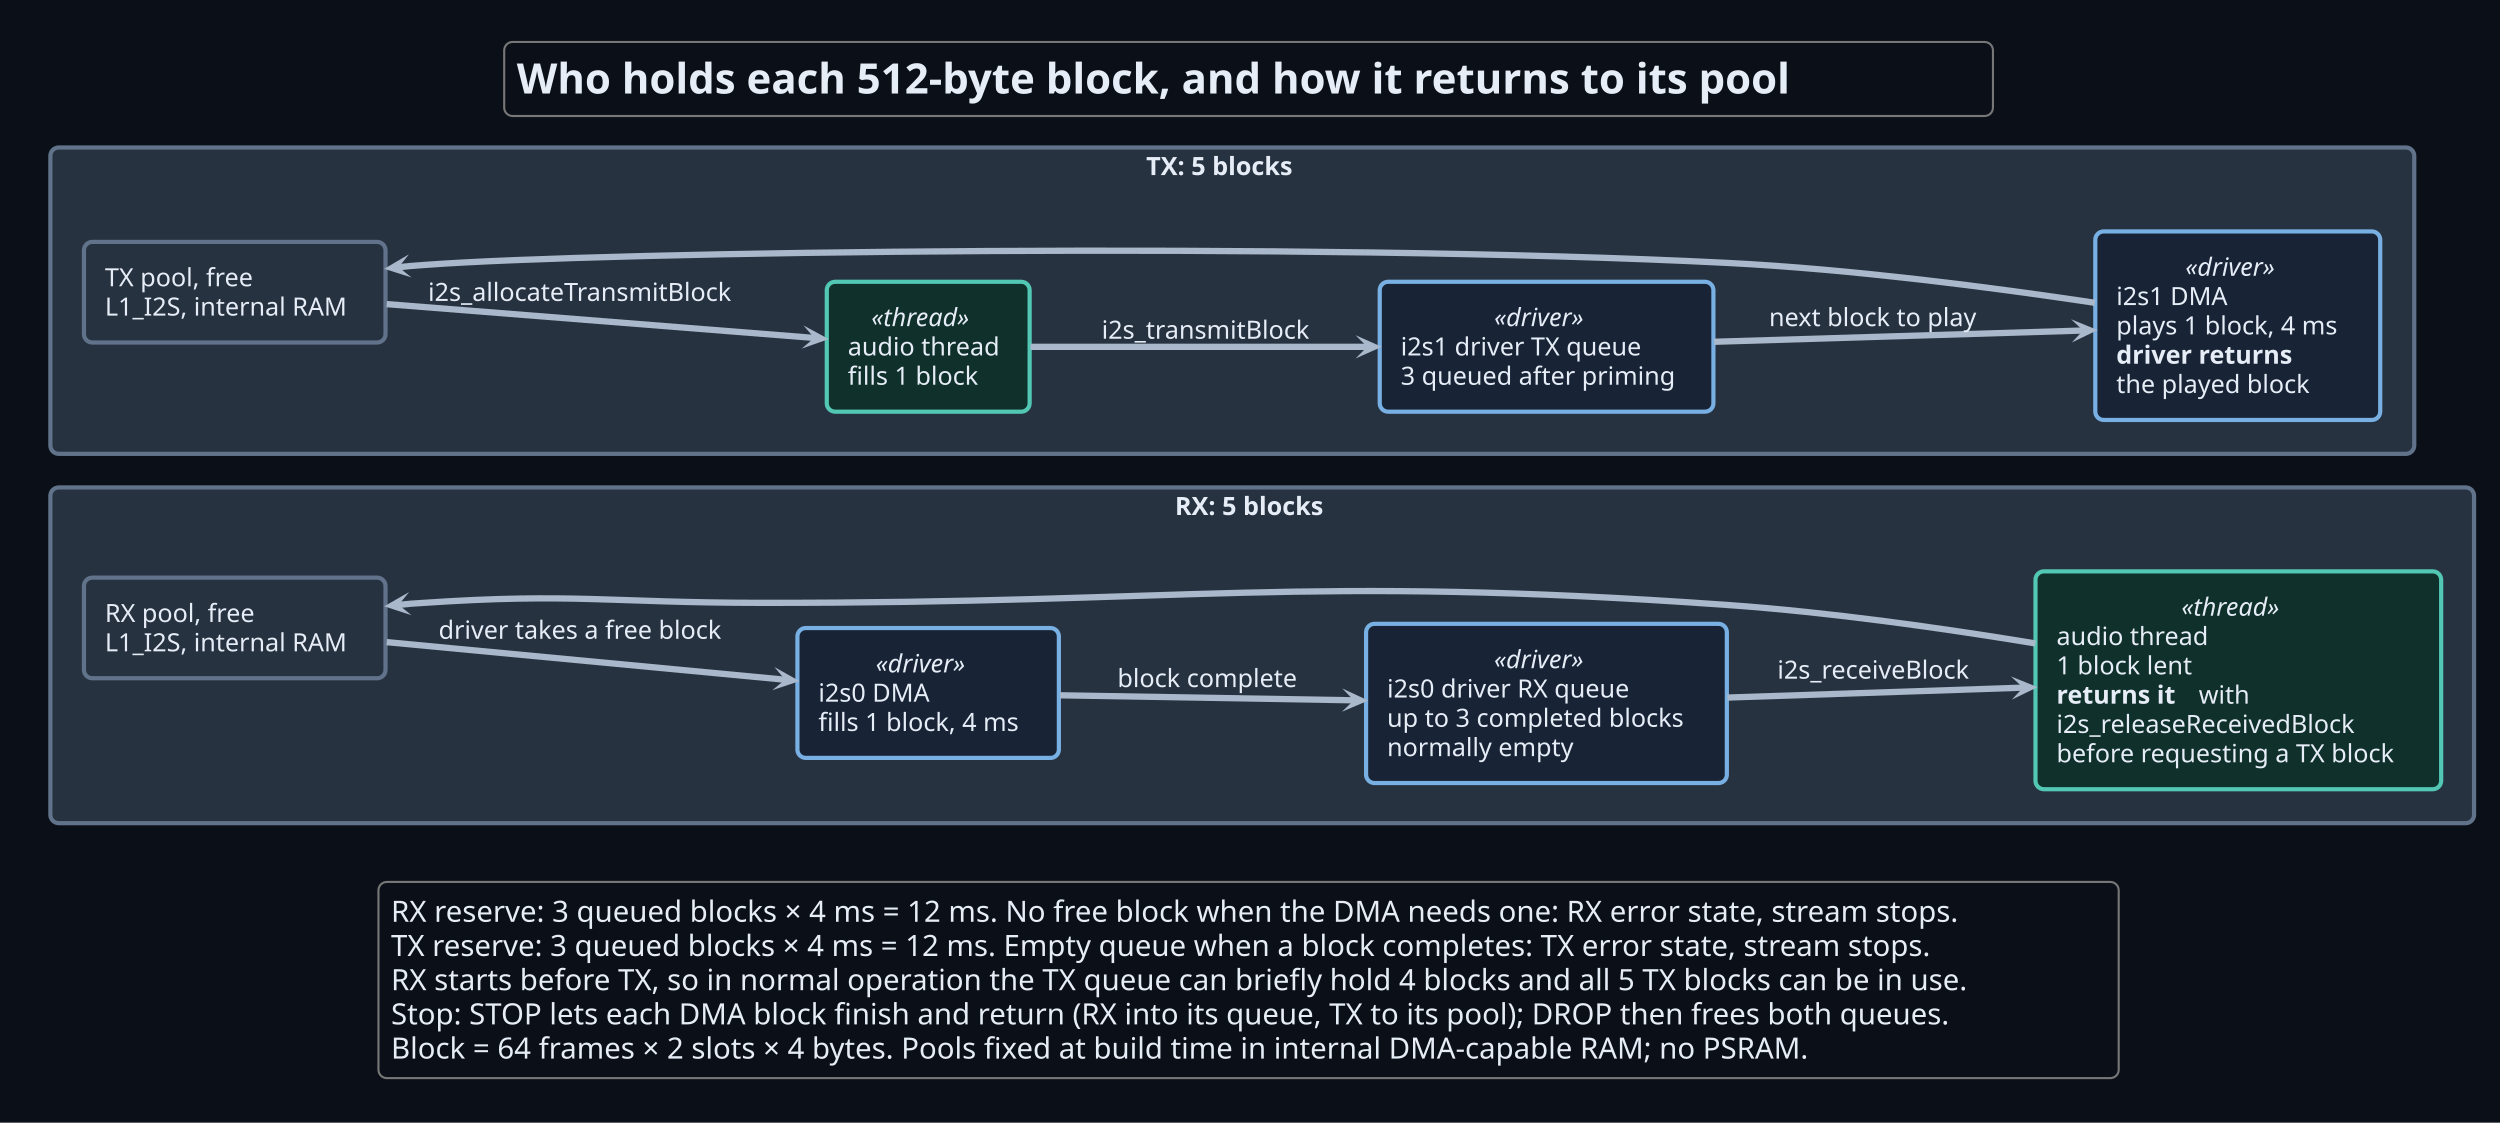
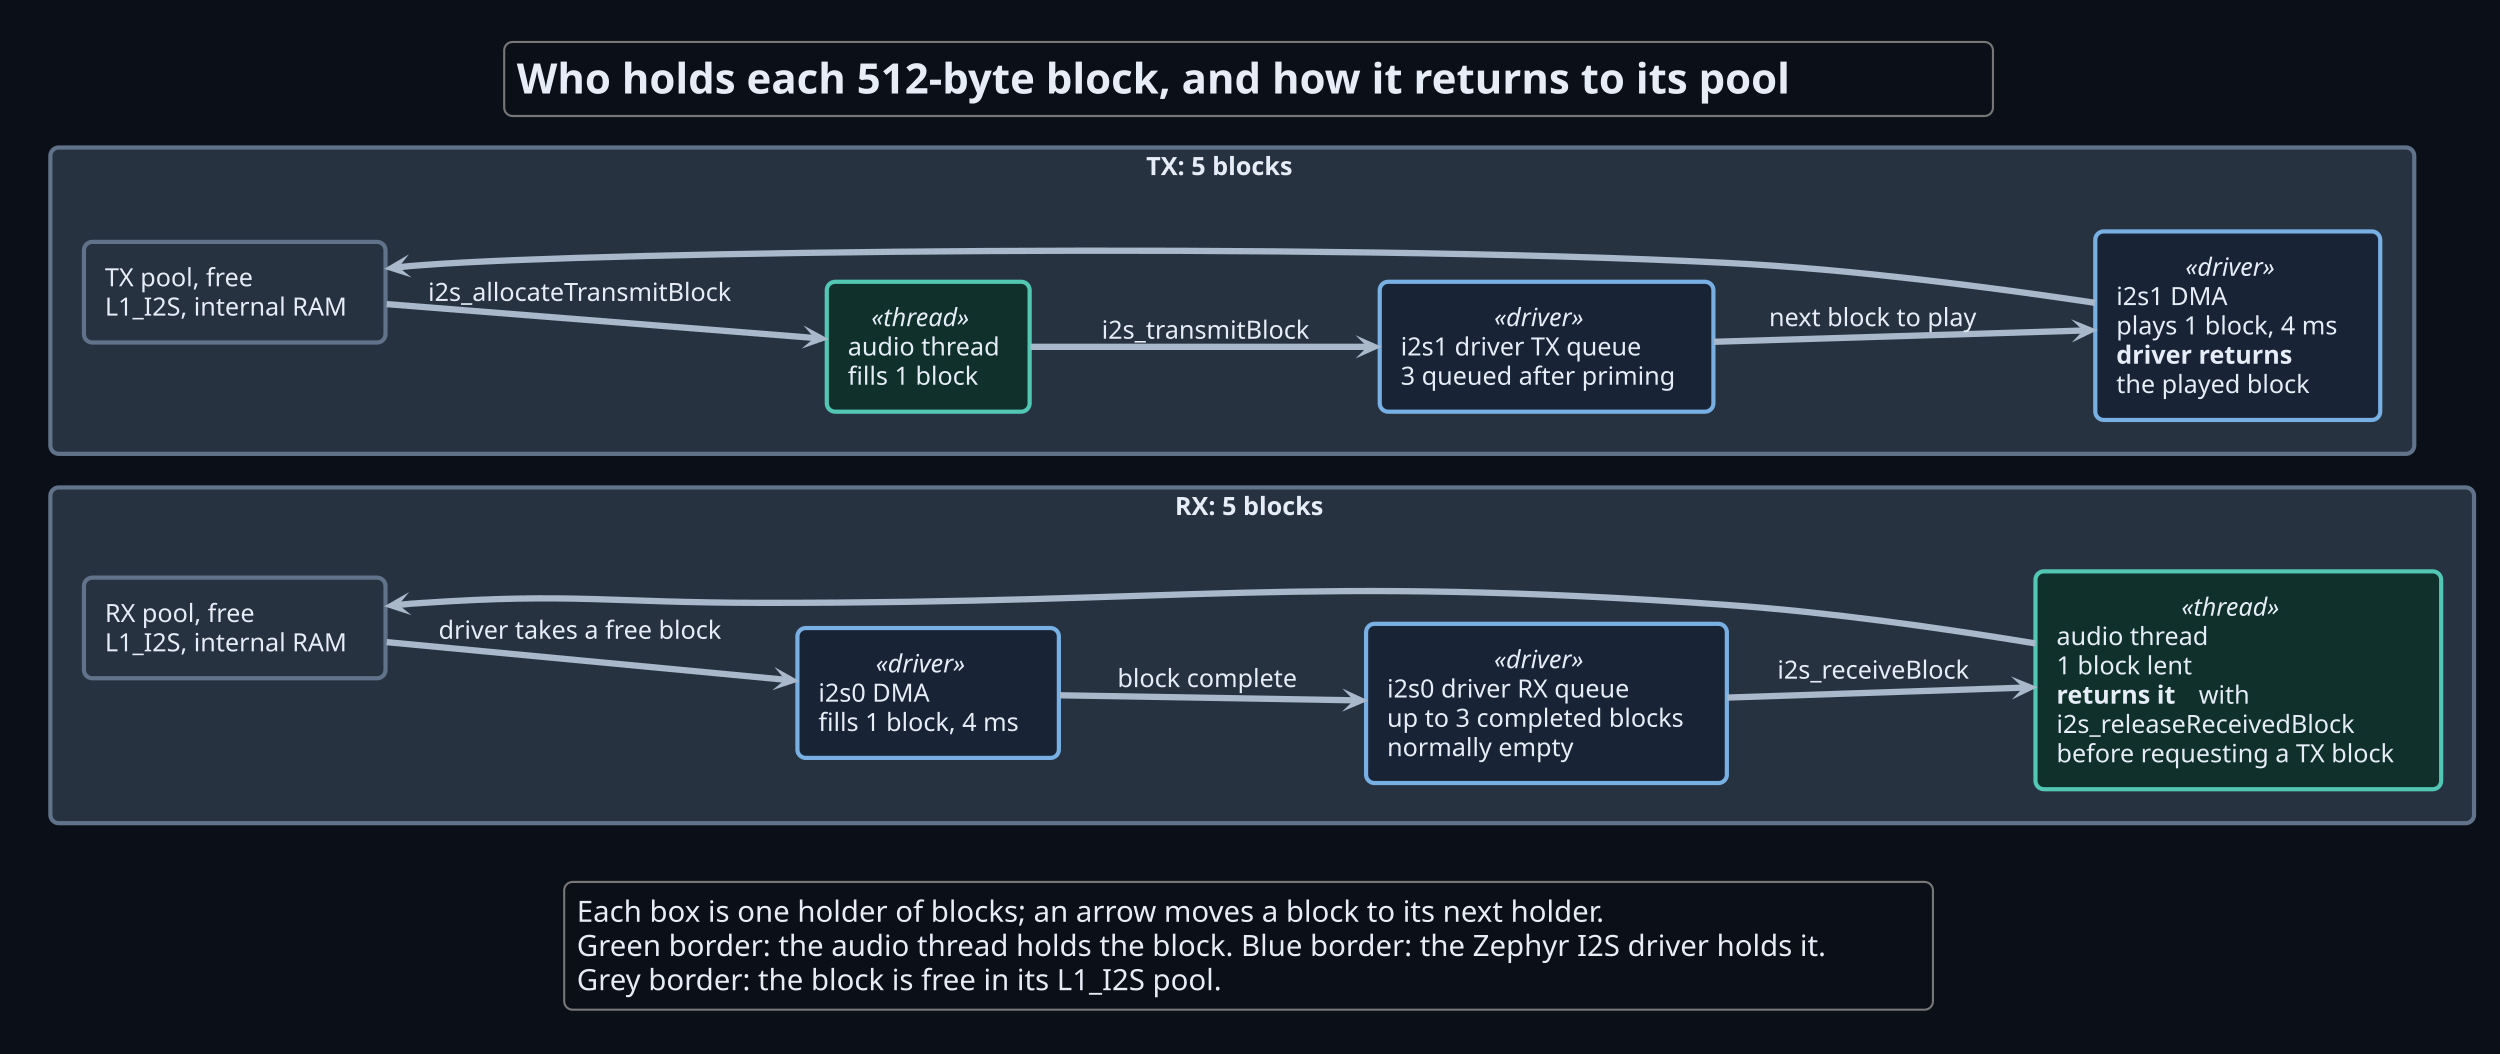
- <svg xmlns="http://www.w3.org/2000/svg" version="1.1" data-diagram-type="DESCRIPTION" style="width:1241px;height:557px;background:#0B1018;" width="1241.667px" height="557.292px" viewBox="0 0 1241 557" zoomAndPan="magnify" preserveAspectRatio="none" contentStyleType="text/css">
+ <svg xmlns="http://www.w3.org/2000/svg" version="1.1" data-diagram-type="DESCRIPTION" style="width:1241px;height:523px;background:#0B1018;" width="1241.667px" height="523.958px" viewBox="0 0 1241 523" zoomAndPan="magnify" preserveAspectRatio="none" contentStyleType="text/css">
  <defs />
  <g font-family="sans-serif" lengthAdjust="spacing">
-     <rect x="0" y="0" width="1241.667" height="557.292" fill="#0B1018" style="stroke:none;" />
+     <rect x="0" y="0" width="1241.667" height="523.958" fill="#0B1018" style="stroke:none;" />
    <g class="title" data-source-line="23">
      <rect x="250.281" y="20.833" width="739.022" height="36.751" fill="none" style="stroke:#777;stroke-width:1.042;" rx="4.167" ry="4.167" />
      <text x="256.531" y="46.421" fill="#E6EDF7" font-size="20.833" textLength="726.522" font-weight="700">Who holds each 512-byte block, and how it returns to its pool</text>
    </g>
    <g class="cluster" data-qualified-name="receiveSide" id="ent0001" data-source-line="25">
      <rect x="25" y="241.96" width="1203.125" height="166.667" fill="#273241" style="stroke:#61738A;stroke-width:2.083;" rx="4.167" ry="4.167" />
      <text x="583.24" y="255.646" fill="#E6EDF7" font-size="12.5" textLength="86.646" font-weight="700">RX: 5 blocks</text>
    </g>
    <g class="cluster" data-qualified-name="transmitSide" id="ent0006" data-source-line="31">
      <rect x="25" y="73.21" width="1173.438" height="152.083" fill="#273241" style="stroke:#61738A;stroke-width:2.083;" rx="4.167" ry="4.167" />
      <text x="568.945" y="86.896" fill="#E6EDF7" font-size="12.5" textLength="85.547" font-weight="700">TX: 5 blocks</text>
    </g>
    <g class="entity" data-qualified-name="receiveSide.receivePool" id="ent0002" data-source-line="26">
      <rect x="41.667" y="286.751" width="149.697" height="49.935" fill="#273241" style="stroke:#61738A;stroke-width:2.083;" rx="4.167" ry="4.167" />
      <text x="52.083" y="308.771" fill="#E6EDF7" font-size="12.5" textLength="80.792">RX pool, free</text>
      <text x="52.083" y="323.322" fill="#E6EDF7" font-size="12.5" textLength="128.864">L1_I2S, internal RAM</text>
    </g>
    <g class="entity" data-qualified-name="receiveSide.receiveDMA" id="ent0003" data-source-line="27">
      <rect x="395.833" y="311.751" width="129.793" height="64.486" fill="#182436" style="stroke:#78B0E4;stroke-width:2.083;" rx="4.167" ry="4.167" />
      <text x="434.695" y="333.771" fill="#E6EDF7" font-size="12.5" textLength="52.069" font-style="italic">«driver»</text>
      <text x="406.25" y="348.322" fill="#E6EDF7" font-size="12.5" textLength="58.826">i2s0 DMA</text>
      <text x="406.25" y="362.872" fill="#E6EDF7" font-size="12.5" textLength="108.96">fills 1 block, 4 ms</text>
    </g>
    <g class="entity" data-qualified-name="receiveSide.receiveQueue" id="ent0004" data-source-line="28">
      <rect x="678.125" y="309.668" width="179.085" height="79.036" fill="#182436" style="stroke:#78B0E4;stroke-width:2.083;" rx="4.167" ry="4.167" />
      <text x="741.633" y="331.687" fill="#E6EDF7" font-size="12.5" textLength="52.069" font-style="italic">«driver»</text>
      <text x="688.542" y="346.238" fill="#E6EDF7" font-size="12.5" textLength="130.994">i2s0 driver RX queue</text>
      <text x="688.542" y="360.789" fill="#E6EDF7" font-size="12.5" textLength="158.252">up to 3 completed blocks</text>
      <text x="688.542" y="375.34" fill="#E6EDF7" font-size="12.5" textLength="98.962">normally empty</text>
    </g>
    <g class="entity" data-qualified-name="receiveSide.receiveThread" id="ent0005" data-source-line="29">
      <rect x="1010.417" y="283.626" width="201.375" height="108.138" fill="#10302B" style="stroke:#52C7B4;stroke-width:2.083;" rx="4.167" ry="4.167" />
      <text x="1082.833" y="305.646" fill="#E6EDF7" font-size="12.5" textLength="56.543" font-style="italic">«thread»</text>
      <text x="1020.833" y="320.197" fill="#E6EDF7" font-size="12.5" textLength="79.858">audio thread</text>
      <text x="1020.833" y="334.747" fill="#E6EDF7" font-size="12.5" textLength="73.053">1 block lent</text>
      <text x="1020.833" y="349.298" fill="#E6EDF7" font-size="12.5" textLength="66.632" font-weight="700">returns it</text>
      <text x="1091.439" y="349.298" fill="#E6EDF7" font-size="12.5" textLength="26.52">with</text>
      <text x="1020.833" y="363.849" fill="#E6EDF7" font-size="12.5" textLength="161.285">i2s_releaseReceivedBlock</text>
      <text x="1020.833" y="378.4" fill="#E6EDF7" font-size="12.5" textLength="180.542">before requesting a TX block</text>
    </g>
    <g class="entity" data-qualified-name="transmitSide.transmitPool" id="ent0007" data-source-line="32">
      <rect x="41.667" y="120.085" width="149.697" height="49.935" fill="#273241" style="stroke:#61738A;stroke-width:2.083;" rx="4.167" ry="4.167" />
      <text x="52.083" y="142.104" fill="#E6EDF7" font-size="12.5" textLength="79.742">TX pool, free</text>
      <text x="52.083" y="156.655" fill="#E6EDF7" font-size="12.5" textLength="128.864">L1_I2S, internal RAM</text>
    </g>
    <g class="entity" data-qualified-name="transmitSide.transmitThread" id="ent0008" data-source-line="33">
      <rect x="410.417" y="139.876" width="100.692" height="64.486" fill="#10302B" style="stroke:#52C7B4;stroke-width:2.083;" rx="4.167" ry="4.167" />
      <text x="432.491" y="161.896" fill="#E6EDF7" font-size="12.5" textLength="56.543" font-style="italic">«thread»</text>
      <text x="420.833" y="176.447" fill="#E6EDF7" font-size="12.5" textLength="79.858">audio thread</text>
      <text x="420.833" y="190.997" fill="#E6EDF7" font-size="12.5" textLength="70.398">fills 1 block</text>
    </g>
    <g class="entity" data-qualified-name="transmitSide.transmitQueue" id="ent0009" data-source-line="34">
      <rect x="684.896" y="139.876" width="165.645" height="64.486" fill="#182436" style="stroke:#78B0E4;stroke-width:2.083;" rx="4.167" ry="4.167" />
      <text x="741.684" y="161.896" fill="#E6EDF7" font-size="12.5" textLength="52.069" font-style="italic">«driver»</text>
      <text x="695.313" y="176.447" fill="#E6EDF7" font-size="12.5" textLength="129.944">i2s1 driver TX queue</text>
      <text x="695.313" y="190.997" fill="#E6EDF7" font-size="12.5" textLength="144.812">3 queued after priming</text>
    </g>
    <g class="entity" data-qualified-name="transmitSide.transmitDMA" id="ent0010" data-source-line="35">
      <rect x="1040.104" y="114.876" width="141.439" height="93.587" fill="#182436" style="stroke:#78B0E4;stroke-width:2.083;" rx="4.167" ry="4.167" />
      <text x="1084.789" y="136.896" fill="#E6EDF7" font-size="12.5" textLength="52.069" font-style="italic">«driver»</text>
      <text x="1050.521" y="151.447" fill="#E6EDF7" font-size="12.5" textLength="58.826">i2s1 DMA</text>
      <text x="1050.521" y="165.997" fill="#E6EDF7" font-size="12.5" textLength="120.605">plays 1 block, 4 ms</text>
      <text x="1050.521" y="180.548" fill="#E6EDF7" font-size="12.5" textLength="98.56" font-weight="700">driver returns</text>
      <text x="1050.521" y="195.099" fill="#E6EDF7" font-size="12.5" textLength="103.717">the played block</text>
    </g>
    <g class="link" data-entity-1="ent0002" data-entity-2="ent0003" id="lnk11" data-link-type="dependency">
      <polygon points="395.58,337.974,386.638,332.945,390.395,337.484,385.855,341.241,395.58,337.974" fill="#A9B8CA" style="stroke:#A9B8CA;stroke-width:1.042;stroke-linejoin:miter;stroke-miterlimit:10;" />
      <path d="M191.958,318.758 C252.696,324.49 332.527,332.023 390.395,337.484" style="stroke:#A9B8CA;stroke-width:3.125;" fill="none" />
      <text x="217.708" y="317.104" fill="#E6EDF7" font-size="12.5" textLength="152.417">driver takes a free block</text>
    </g>
    <g class="link" data-entity-1="ent0003" data-entity-2="ent0004" id="lnk12" data-link-type="dependency">
      <polygon points="677.954,347.735,668.651,343.409,672.746,347.646,668.509,351.741,677.954,347.735" fill="#A9B8CA" style="stroke:#A9B8CA;stroke-width:1.042;stroke-linejoin:miter;stroke-miterlimit:10;" />
      <path d="M526.223,345.141 C570.308,345.895 624.182,346.816 672.746,347.646" style="stroke:#A9B8CA;stroke-width:3.125;" fill="none" />
      <text x="554.688" y="341.062" fill="#E6EDF7" font-size="12.5" textLength="95.526">block complete</text>
    </g>
    <g class="link" data-entity-1="ent0004" data-entity-2="ent0005" id="lnk13" data-link-type="dependency">
      <polygon points="1010.164,341.143,1000.654,337.293,1004.958,341.318,1000.934,345.622,1010.164,341.143" fill="#A9B8CA" style="stroke:#A9B8CA;stroke-width:1.042;stroke-linejoin:miter;stroke-miterlimit:10;" />
      <path d="M857.491,346.271 C904.28,344.699 956.63,342.941 1004.958,341.318" style="stroke:#A9B8CA;stroke-width:3.125;" fill="none" />
      <text x="882.292" y="336.896" fill="#E6EDF7" font-size="12.5" textLength="103.949">i2s_receiveBlock</text>
    </g>
    <g class="link" data-entity-1="ent0002" data-entity-2="ent0005" id="lnk14" data-link-type="dependency">
      <polygon points="192.003,300.843,201.757,304.025,197.184,300.308,200.901,295.736,192.003,300.843" fill="#A9B8CA" style="stroke:#A9B8CA;stroke-width:1.042;stroke-linejoin:miter;stroke-miterlimit:10;" />
      <path d="M197.184,300.308 C203.403,299.666 204.421,299.654 210.417,299.251 C284.324,294.291 303.009,299.171 377.083,299.251 C590.51,299.483 644.394,285.279 857.292,300.293 C908.041,303.872 964.047,311.777 1010.402,319.411" style="stroke:#A9B8CA;stroke-width:3.125;" fill="none" />
    </g>
    <g class="link" data-entity-1="ent0007" data-entity-2="ent0008" id="lnk15" data-link-type="dependency">
      <polygon points="410.093,168.226,401.076,163.333,404.901,167.815,400.419,171.64,410.093,168.226" fill="#A9B8CA" style="stroke:#A9B8CA;stroke-width:1.042;stroke-linejoin:miter;stroke-miterlimit:10;" />
      <path d="M191.958,150.961 C258.003,156.189 347.563,163.277 404.901,167.815" style="stroke:#A9B8CA;stroke-width:3.125;" fill="none" />
      <text x="212.5" y="149.396" fill="#E6EDF7" font-size="12.5" textLength="162.793">i2s_allocateTransmitBlock</text>
    </g>
    <g class="link" data-entity-1="ent0008" data-entity-2="ent0009" id="lnk16" data-link-type="dependency">
      <polygon points="684.614,172.168,675.239,168.001,679.406,172.168,675.239,176.335,684.614,172.168" fill="#A9B8CA" style="stroke:#A9B8CA;stroke-width:1.042;stroke-linejoin:miter;stroke-miterlimit:10;" />
      <path d="M511.611,172.168 C558.404,172.168 624.19,172.168 679.406,172.168" style="stroke:#A9B8CA;stroke-width:3.125;" fill="none" />
      <text x="546.875" y="168.146" fill="#E6EDF7" font-size="12.5" textLength="110.681">i2s_transmitBlock</text>
    </g>
    <g class="link" data-entity-1="ent0009" data-entity-2="ent0010" id="lnk17" data-link-type="dependency">
      <polygon points="1039.983,163.886,1030.485,160.007,1034.777,164.045,1030.739,168.337,1039.983,163.886" fill="#A9B8CA" style="stroke:#A9B8CA;stroke-width:1.042;stroke-linejoin:miter;stroke-miterlimit:10;" />
      <path d="M850.897,169.66 C908.664,167.896 979.928,165.72 1034.777,164.045" style="stroke:#A9B8CA;stroke-width:3.125;" fill="none" />
      <text x="878.125" y="161.896" fill="#E6EDF7" font-size="12.5" textLength="112.012">next block to play</text>
    </g>
    <g class="link" data-entity-1="ent0007" data-entity-2="ent0010" id="lnk18" data-link-type="dependency">
      <polygon points="191.991,133.304,201.775,136.391,197.166,132.719,200.838,128.111,191.991,133.304" fill="#A9B8CA" style="stroke:#A9B8CA;stroke-width:1.042;stroke-linejoin:miter;stroke-miterlimit:10;" />
      <path d="M197.166,132.719 C203.387,132.016 204.415,131.996 210.417,131.543 C299.371,124.829 650.682,120.117 857.292,130.501 C919.299,133.618 989.331,142.726 1039.902,150.311" style="stroke:#A9B8CA;stroke-width:3.125;" fill="none" />
    </g>
    <g class="legend" data-source-line="45">
-       <rect x="187.862" y="437.793" width="863.859" height="97.38" fill="none" style="stroke:#777;stroke-width:1.042;" rx="4.167" ry="4.167" />
-       <text x="194.112" y="457.58" fill="#E6EDF7" font-size="14.583" textLength="851.359">RX reserve: 3 queued blocks × 4 ms = 12 ms. No free block when the DMA needs one: RX error state, stream stops.</text>
-       <text x="194.112" y="474.555" fill="#E6EDF7" font-size="14.583" textLength="839.197">TX reserve: 3 queued blocks × 4 ms = 12 ms. Empty queue when a block completes: TX error state, stream stops.</text>
-       <text x="194.112" y="491.531" fill="#E6EDF7" font-size="14.583" textLength="849.885">RX starts before TX, so in normal operation the TX queue can briefly hold 4 blocks and all 5 TX blocks can be in use.</text>
-       <text x="194.112" y="508.507" fill="#E6EDF7" font-size="14.583" textLength="836.413">Stop: STOP lets each DMA block finish and return (RX into its queue, TX to its pool); DROP then frees both queues.</text>
-       <text x="194.112" y="525.483" fill="#E6EDF7" font-size="14.583" textLength="770.396">Block = 64 frames × 2 slots × 4 bytes. Pools fixed at build time in internal DMA-capable RAM; no PSRAM.</text>
+       <rect x="280.065" y="437.793" width="679.453" height="63.428" fill="none" style="stroke:#777;stroke-width:1.042;" rx="4.167" ry="4.167" />
+       <text x="286.315" y="457.58" fill="#E6EDF7" font-size="14.583" textLength="553.811">Each box is one holder of blocks; an arrow moves a block to its next holder.</text>
+       <text x="286.315" y="474.555" fill="#E6EDF7" font-size="14.583" textLength="666.953">Green border: the audio thread holds the block. Blue border: the Zephyr I2S driver holds it.</text>
+       <text x="286.315" y="491.531" fill="#E6EDF7" font-size="14.583" textLength="347.266">Grey border: the block is free in its L1_I2S pool.</text>
    </g>
  </g>
</svg>
